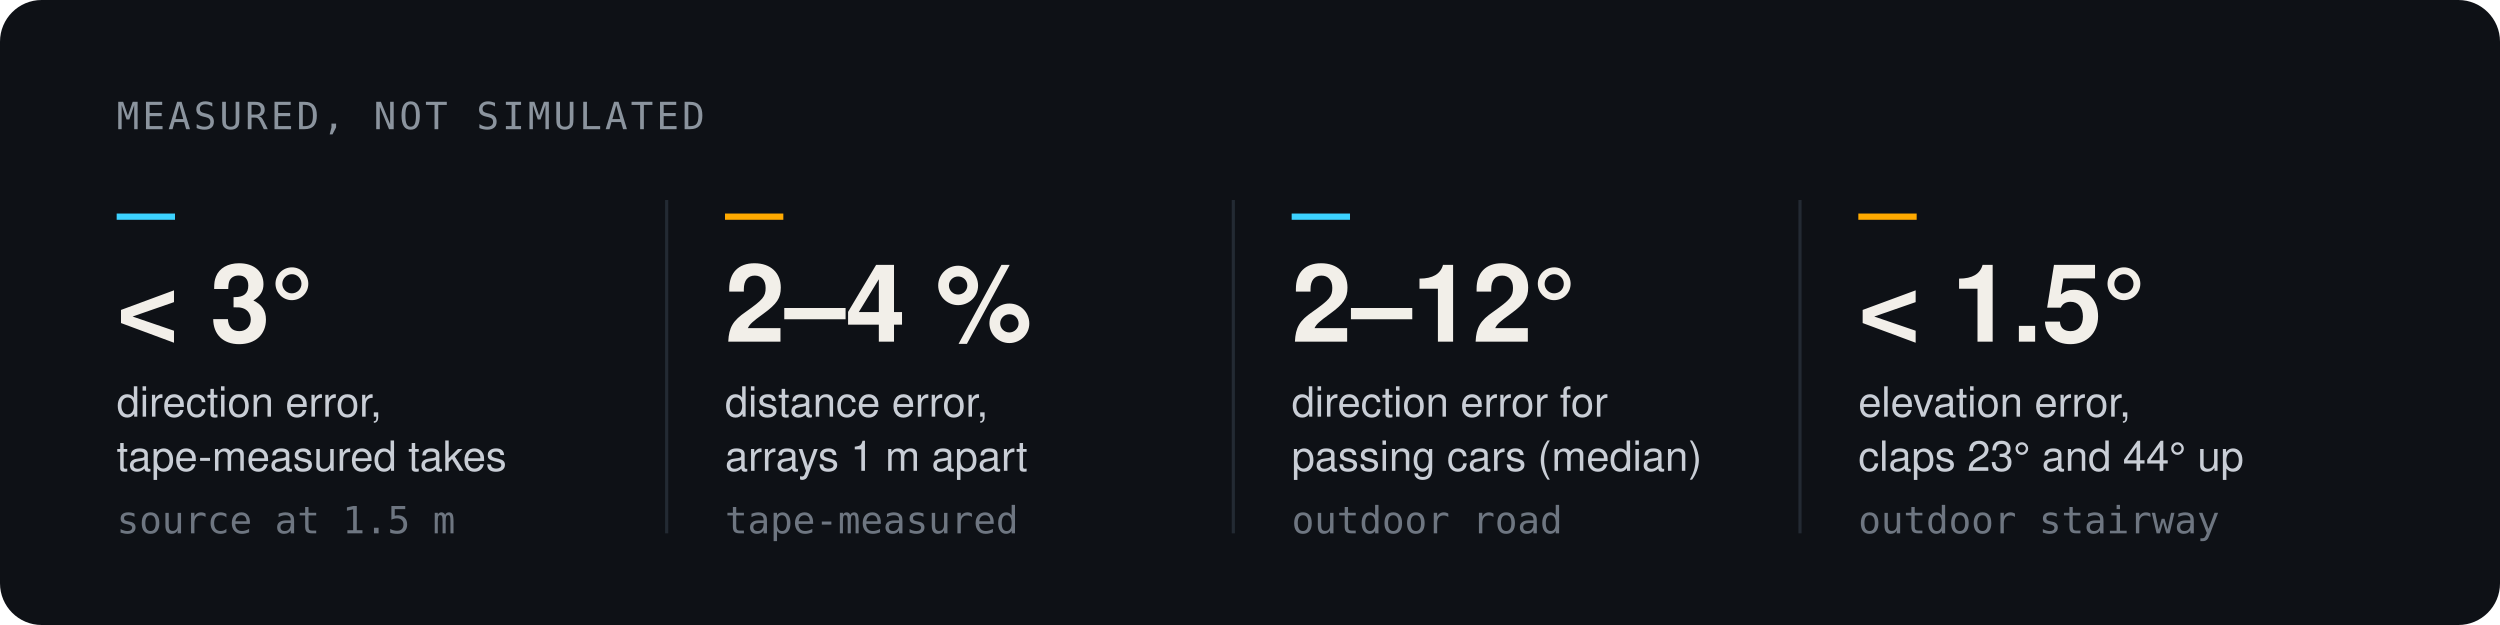
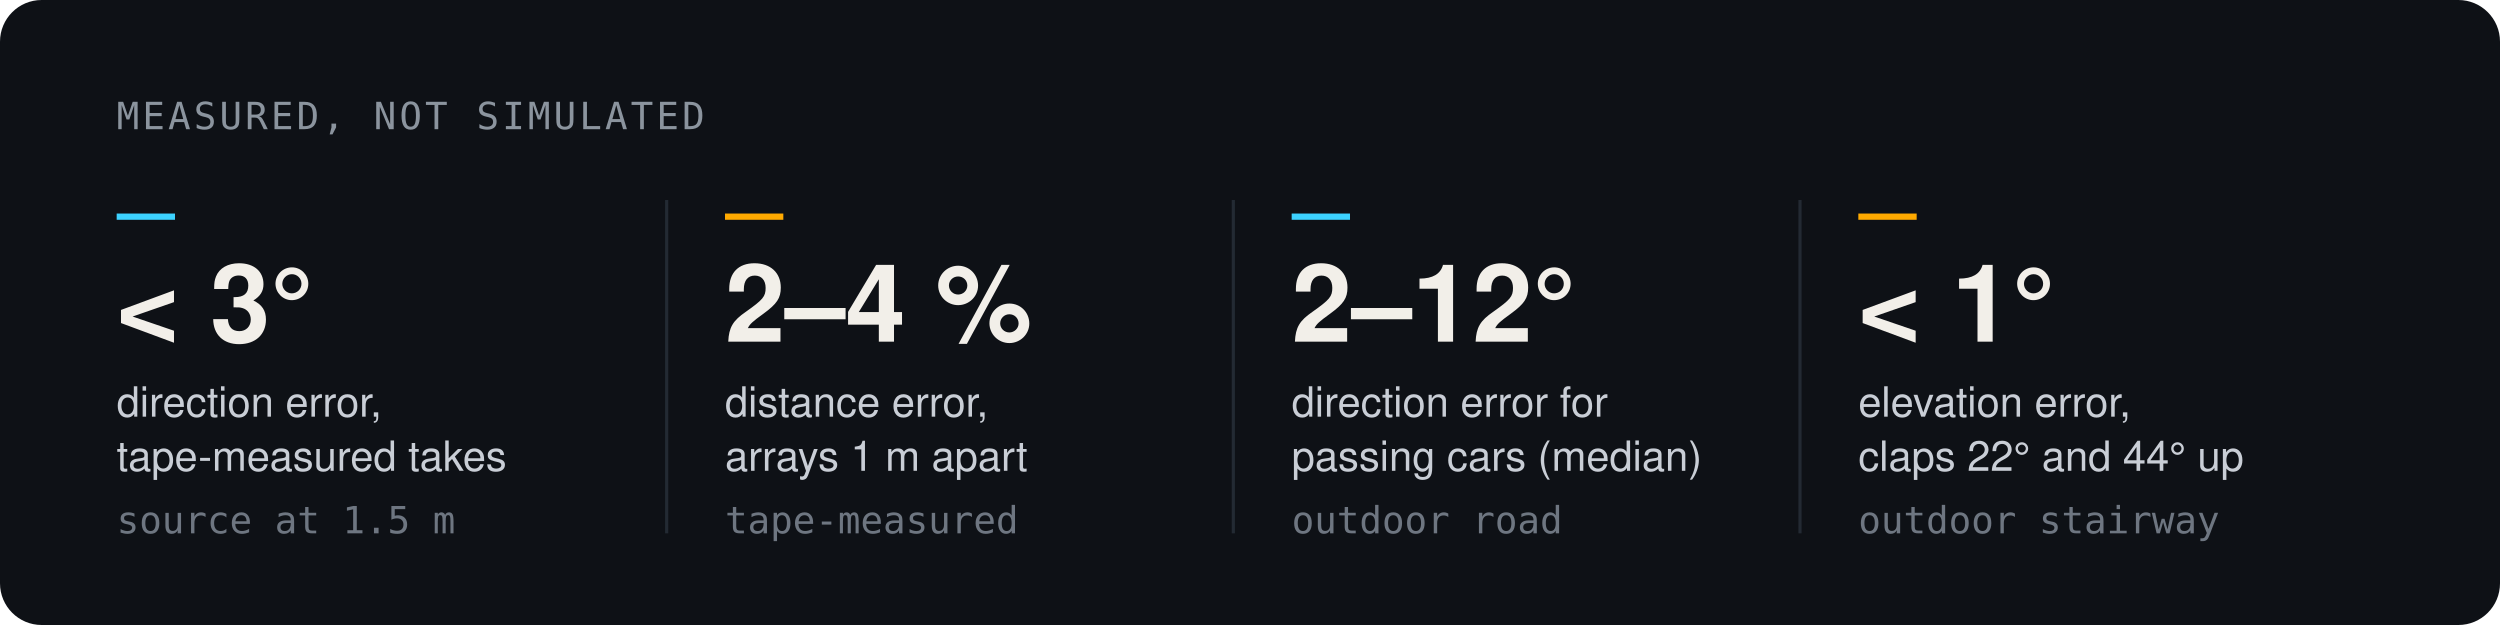
<svg xmlns="http://www.w3.org/2000/svg" width="1200" height="300" viewBox="0 0 1200 300" role="img" aria-labelledby="title desc">
  <rect width="1200" height="300" rx="20" fill="#0E1116" />
  <g font-family="-apple-system, BlinkMacSystemFont, 'Segoe UI', Helvetica, Arial, sans-serif">
    <text x="56" y="62" font-family="ui-monospace, SFMono-Regular, Menlo, monospace" font-size="18" letter-spacing="1.5" fill="#8B949E">MEASURED, NOT SIMULATED</text>
    <line x1="320" y1="96" x2="320" y2="256" stroke="#232A33" stroke-width="1.5" />
    <line x1="592" y1="96" x2="592" y2="256" stroke="#232A33" stroke-width="1.5" />
    <line x1="864" y1="96" x2="864" y2="256" stroke="#232A33" stroke-width="1.5" />
    <g transform="translate(56 0)">
      <line x1="0" y1="104" x2="28" y2="104" stroke="#3CD2FF" stroke-width="3" />
      <text x="0" y="164" font-size="52" font-weight="700" fill="#F2EFE9">&lt; 3°</text>
      <text x="0" y="200" font-size="20" fill="#C9CED6">direction error,</text>
      <text x="0" y="226" font-size="20" fill="#C9CED6">tape-measured takes</text>
      <text x="0" y="256" font-family="ui-monospace, SFMono-Regular, Menlo, monospace" font-size="18" fill="#6E7681">source at 1.5 m</text>
    </g>
    <g transform="translate(348 0)">
      <line x1="0" y1="104" x2="28" y2="104" stroke="#FFAA00" stroke-width="3" />
      <text x="0" y="164" font-size="52" font-weight="700" fill="#F2EFE9">2–4 %</text>
      <text x="0" y="200" font-size="20" fill="#C9CED6">distance error,</text>
      <text x="0" y="226" font-size="20" fill="#C9CED6">arrays 1 m apart</text>
      <text x="0" y="256" font-family="ui-monospace, SFMono-Regular, Menlo, monospace" font-size="18" fill="#6E7681">tape-measured</text>
    </g>
    <g transform="translate(620 0)">
      <line x1="0" y1="104" x2="28" y2="104" stroke="#3CD2FF" stroke-width="3" />
      <text x="0" y="164" font-size="52" font-weight="700" fill="#F2EFE9">2–12°</text>
      <text x="0" y="200" font-size="20" fill="#C9CED6">direction error for</text>
      <text x="0" y="226" font-size="20" fill="#C9CED6">passing cars (median)</text>
      <text x="0" y="256" font-family="ui-monospace, SFMono-Regular, Menlo, monospace" font-size="18" fill="#6E7681">outdoor road</text>
    </g>
    <g transform="translate(892 0)">
      <line x1="0" y1="104" x2="28" y2="104" stroke="#FFAA00" stroke-width="3" />
-       <text x="0" y="164" font-size="52" font-weight="700" fill="#F2EFE9">&lt; 1.5°</text>
+       <text x="0" y="164" font-size="52" font-weight="700" fill="#F2EFE9">&lt; 1°</text>
      <text x="0" y="200" font-size="20" fill="#C9CED6">elevation error,</text>
-       <text x="0" y="226" font-size="20" fill="#C9CED6">claps 23° and 44° up</text>
+       <text x="0" y="226" font-size="20" fill="#C9CED6">claps 22° and 44° up</text>
      <text x="0" y="256" font-family="ui-monospace, SFMono-Regular, Menlo, monospace" font-size="18" fill="#6E7681">outdoor stairway</text>
    </g>
  </g>
</svg>
